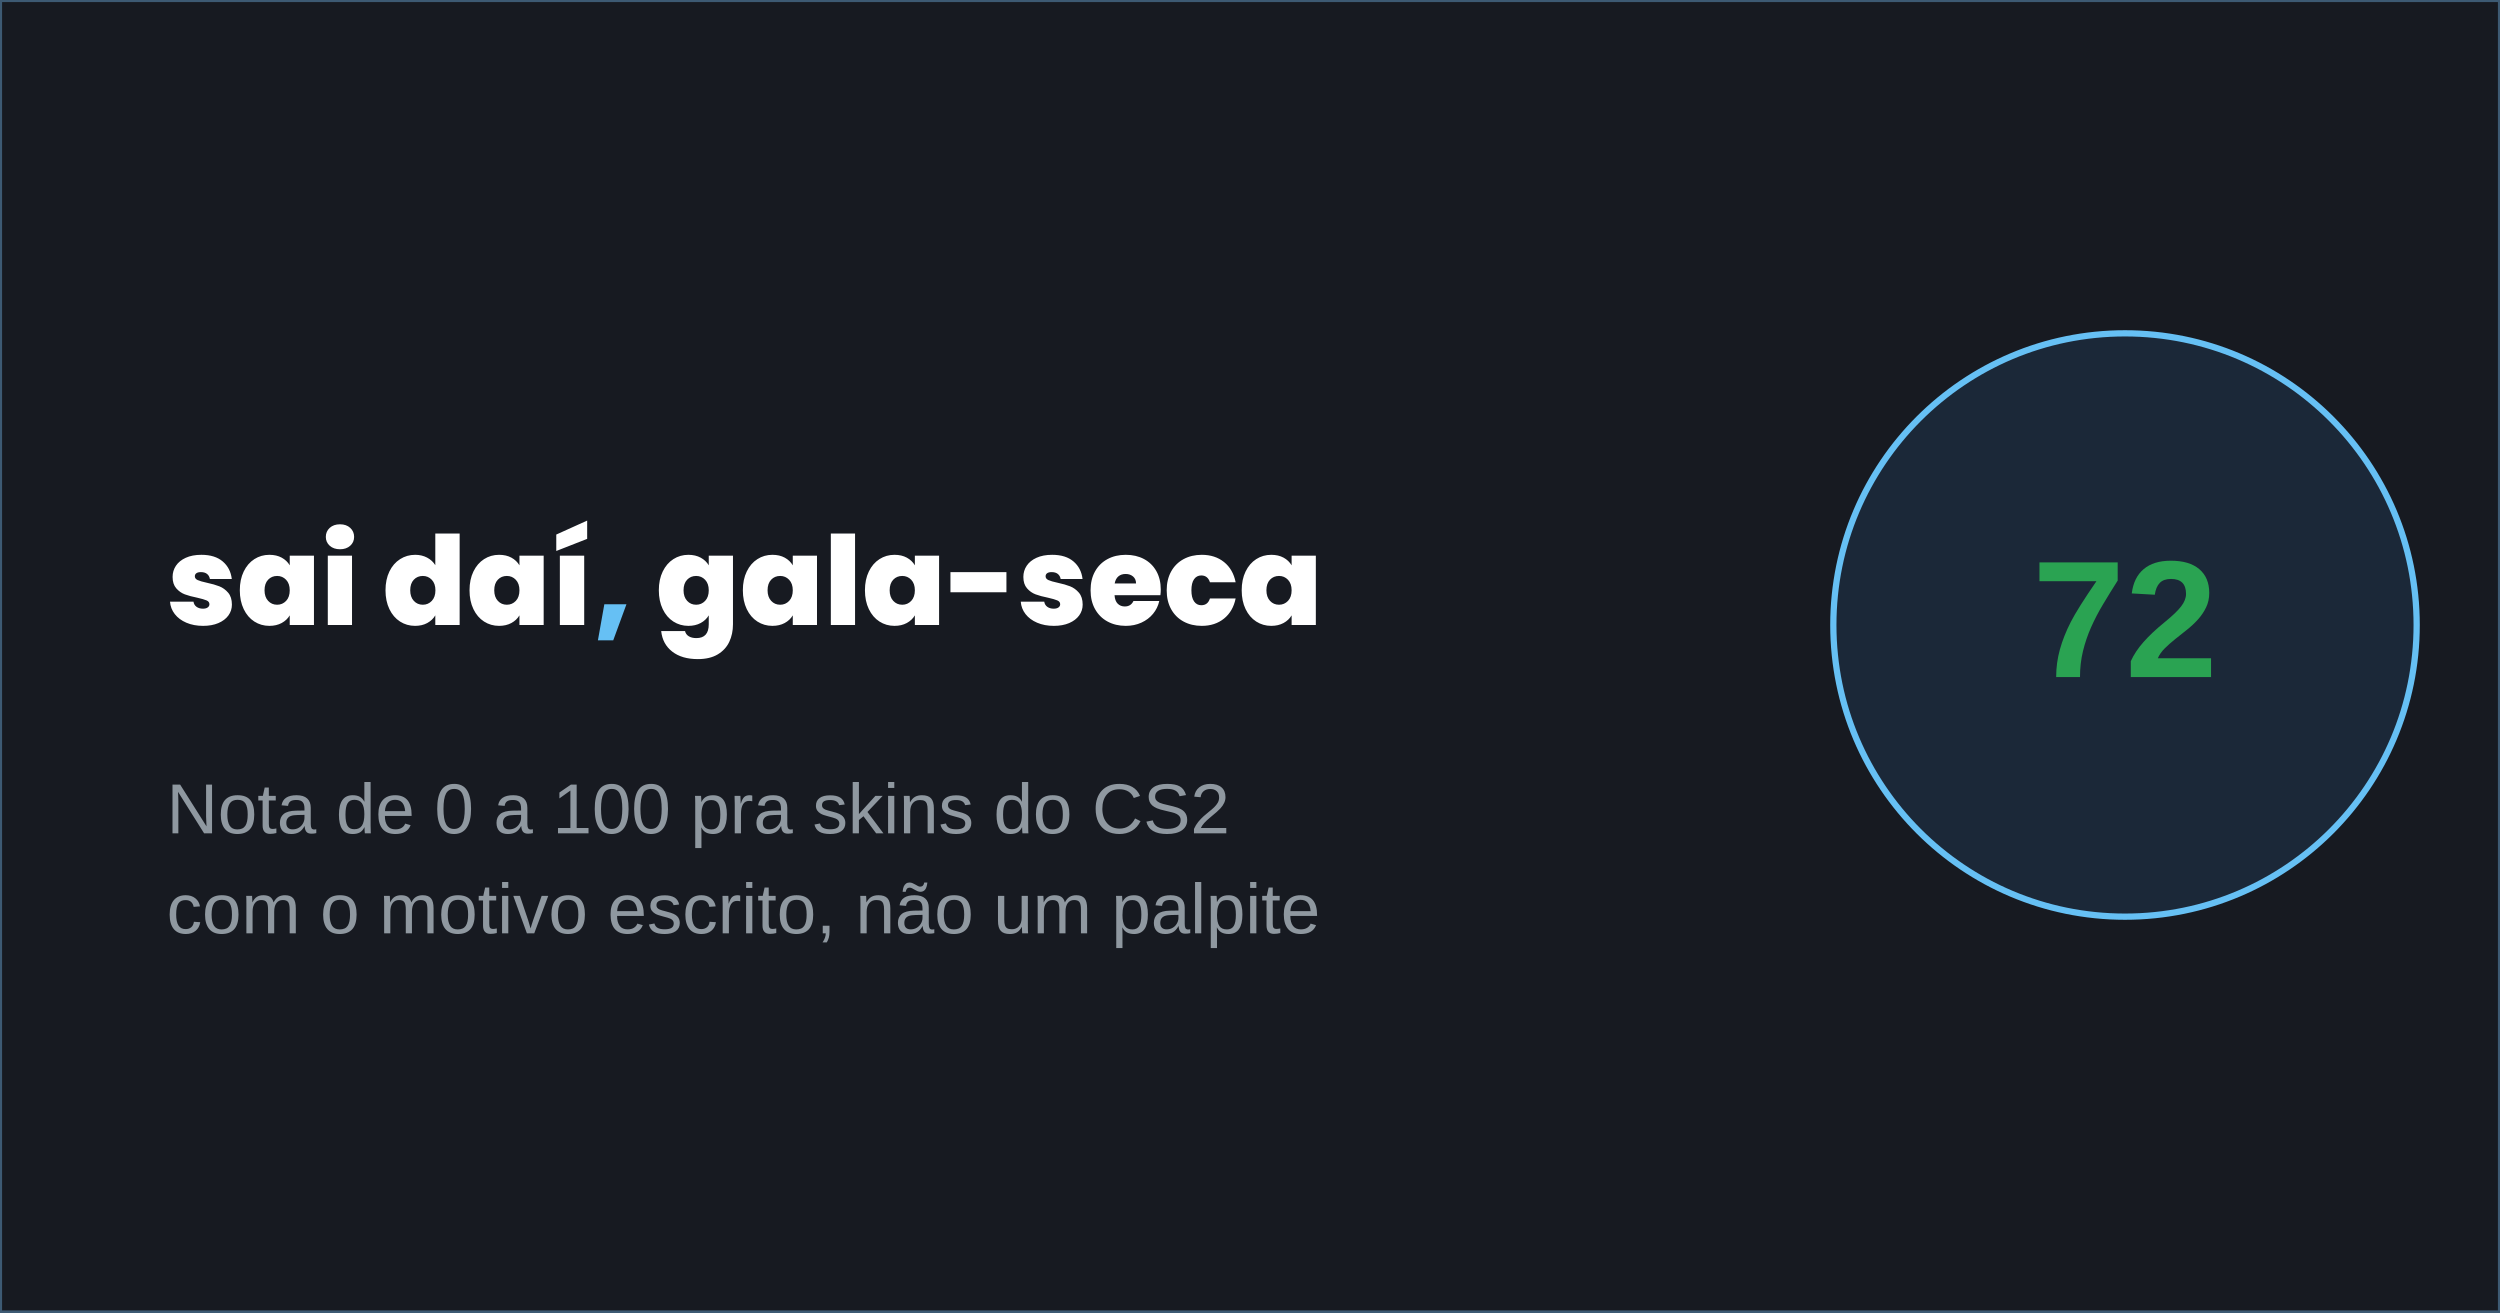
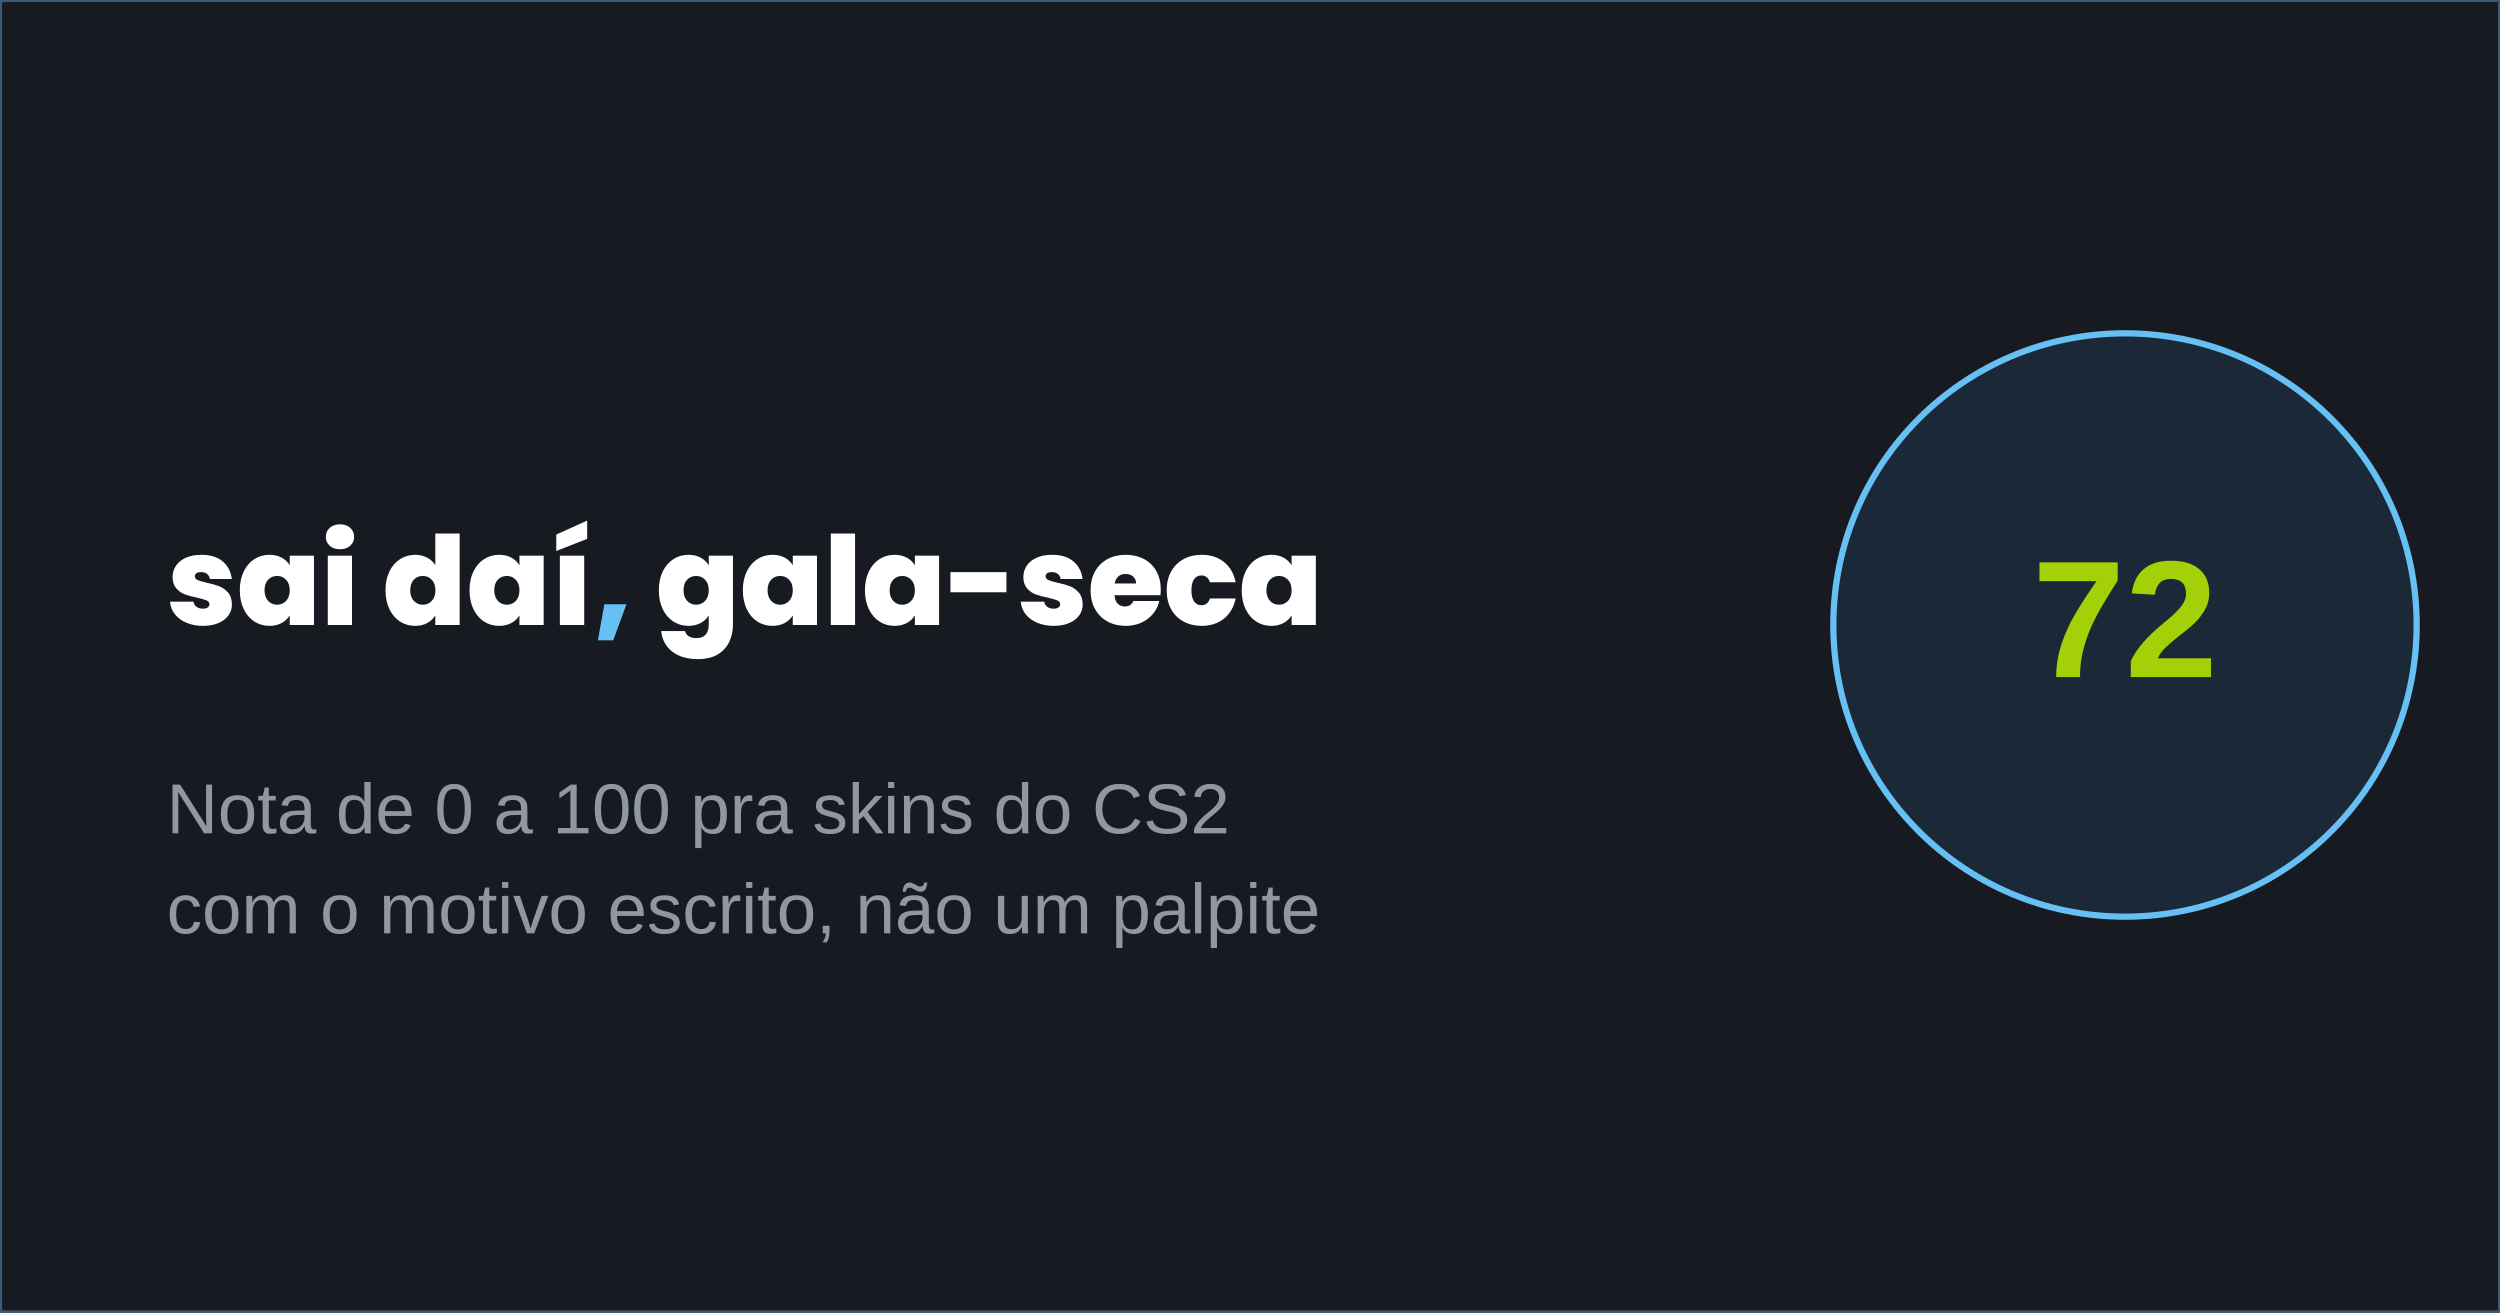
<svg xmlns="http://www.w3.org/2000/svg" viewBox="0 0 1200 630">
  <rect width="1200" height="630" fill="#171a21" />
  <rect x="0" y="0" width="1200" height="630" fill="none" stroke="#3d5a73" stroke-width="2" />
  <g transform="translate(80 300) scale(0.059312)">
    <path d="M27.0 -189.0H217.0Q221.0 -162.0 242.0 -147.0Q263.0 -132.0 294.0 -132.0Q318.0 -132.0 332.0 -142.0Q346.0 -152.0 346.0 -168.0Q346.0 -189.0 323.0 -199.0Q300.0 -209.0 247.0 -221.0Q187.0 -233.0 147.0 -248.0Q107.0 -263.0 77.5 -297.0Q48.0 -331.0 48.0 -389.0Q48.0 -439.0 75.0 -479.5Q102.0 -520.0 154.5 -544.0Q207.0 -568.0 281.0 -568.0Q391.0 -568.0 454.0 -514.0Q517.0 -460.0 527.0 -372.0H350.0Q345.0 -399.0 326.5 -413.5Q308.0 -428.0 277.0 -428.0Q253.0 -428.0 240.5 -419.0Q228.0 -410.0 228.0 -394.0Q228.0 -374.0 251.0 -363.5Q274.0 -353.0 325.0 -342.0Q386.0 -329.0 426.5 -313.0Q467.0 -297.0 497.5 -261.5Q528.0 -226.0 528.0 -165.0Q528.0 -116.0 499.5 -77.0Q471.0 -38.0 418.5 -15.5Q366.0 7.0 295.0 7.0Q219.0 7.0 159.5 -18.5Q100.0 -44.0 65.5 -88.5Q31.0 -133.0 27.0 -189.0Z M831.0 -568.0Q889.0 -568.0 931.0 -545.0Q973.0 -522.0 996.0 -483.0V-561.0H1192.0V0.0H996.0V-78.0Q973.0 -39.0 930.5 -16.0Q888.0 7.0 831.0 7.0Q764.0 7.0 709.5 -28.0Q655.0 -63.0 623.5 -128.5Q592.0 -194.0 592.0 -281.0Q592.0 -368.0 623.5 -433.0Q655.0 -498.0 709.5 -533.0Q764.0 -568.0 831.0 -568.0ZM894.0 -397.0Q850.0 -397.0 821.0 -366.5Q792.0 -336.0 792.0 -281.0Q792.0 -227.0 821.0 -195.5Q850.0 -164.0 894.0 -164.0Q937.0 -164.0 966.5 -195.0Q996.0 -226.0 996.0 -281.0Q996.0 -335.0 966.5 -366.0Q937.0 -397.0 894.0 -397.0Z M1288.0 -713.0Q1288.0 -757.0 1319.5 -786.0Q1351.0 -815.0 1403.0 -815.0Q1454.0 -815.0 1485.5 -786.0Q1517.0 -757.0 1517.0 -713.0Q1517.0 -670.0 1485.5 -641.5Q1454.0 -613.0 1403.0 -613.0Q1351.0 -613.0 1319.5 -641.5Q1288.0 -670.0 1288.0 -713.0ZM1500.0 -561.0V0.0H1304.0V-561.0Z M2011.0 -568.0Q2065.0 -568.0 2107.5 -545.5Q2150.0 -523.0 2174.0 -484.0V-740.0H2371.0V0.0H2174.0V-78.0Q2151.0 -39.0 2109.0 -16.0Q2067.0 7.0 2010.0 7.0Q1943.0 7.0 1888.5 -28.0Q1834.0 -63.0 1802.5 -128.5Q1771.0 -194.0 1771.0 -281.0Q1771.0 -368.0 1802.5 -433.0Q1834.0 -498.0 1889.0 -533.0Q1944.0 -568.0 2011.0 -568.0ZM2073.0 -397.0Q2029.0 -397.0 2000.0 -366.5Q1971.0 -336.0 1971.0 -281.0Q1971.0 -227.0 2000.0 -195.5Q2029.0 -164.0 2073.0 -164.0Q2116.0 -164.0 2145.5 -195.0Q2175.0 -226.0 2175.0 -281.0Q2175.0 -335.0 2145.5 -366.0Q2116.0 -397.0 2073.0 -397.0Z M2690.0 -568.0Q2748.0 -568.0 2790.0 -545.0Q2832.0 -522.0 2855.0 -483.0V-561.0H3051.0V0.0H2855.0V-78.0Q2832.0 -39.0 2789.5 -16.0Q2747.0 7.0 2690.0 7.0Q2623.0 7.0 2568.5 -28.0Q2514.0 -63.0 2482.5 -128.5Q2451.0 -194.0 2451.0 -281.0Q2451.0 -368.0 2482.5 -433.0Q2514.0 -498.0 2568.5 -533.0Q2623.0 -568.0 2690.0 -568.0ZM2753.0 -397.0Q2709.0 -397.0 2680.0 -366.5Q2651.0 -336.0 2651.0 -281.0Q2651.0 -227.0 2680.0 -195.5Q2709.0 -164.0 2753.0 -164.0Q2796.0 -164.0 2825.5 -195.0Q2855.0 -226.0 2855.0 -281.0Q2855.0 -335.0 2825.5 -366.0Q2796.0 -397.0 2753.0 -397.0Z M3379.0 -561.0V0.0H3182.0V-561.0ZM3403.0 -697.0 3153.0 -599.0V-732.0L3403.0 -845.0Z M4387.0 -483.0V-561.0H4583.0V-6.0Q4583.0 73.0 4553.0 136.5Q4523.0 200.0 4459.5 238.0Q4396.0 276.0 4299.0 276.0Q4169.0 276.0 4091.0 215.0Q4013.0 154.0 4002.0 49.0H4195.0Q4201.0 76.0 4225.0 91.0Q4249.0 106.0 4287.0 106.0Q4387.0 106.0 4387.0 -6.0V-78.0Q4364.0 -39.0 4321.5 -16.0Q4279.0 7.0 4222.0 7.0Q4155.0 7.0 4100.5 -28.0Q4046.0 -63.0 4014.5 -128.5Q3983.0 -194.0 3983.0 -281.0Q3983.0 -368.0 4014.5 -433.0Q4046.0 -498.0 4100.5 -533.0Q4155.0 -568.0 4222.0 -568.0Q4279.0 -568.0 4321.5 -545.0Q4364.0 -522.0 4387.0 -483.0ZM4285.0 -397.0Q4241.0 -397.0 4212.0 -366.5Q4183.0 -336.0 4183.0 -281.0Q4183.0 -227.0 4212.0 -195.5Q4241.0 -164.0 4285.0 -164.0Q4328.0 -164.0 4357.5 -195.0Q4387.0 -226.0 4387.0 -281.0Q4387.0 -335.0 4357.5 -366.0Q4328.0 -397.0 4285.0 -397.0Z M4902.0 -568.0Q4960.0 -568.0 5002.0 -545.0Q5044.0 -522.0 5067.0 -483.0V-561.0H5263.0V0.0H5067.0V-78.0Q5044.0 -39.0 5001.5 -16.0Q4959.0 7.0 4902.0 7.0Q4835.0 7.0 4780.5 -28.0Q4726.0 -63.0 4694.5 -128.5Q4663.0 -194.0 4663.0 -281.0Q4663.0 -368.0 4694.5 -433.0Q4726.0 -498.0 4780.5 -533.0Q4835.0 -568.0 4902.0 -568.0ZM4965.0 -397.0Q4921.0 -397.0 4892.0 -366.5Q4863.0 -336.0 4863.0 -281.0Q4863.0 -227.0 4892.0 -195.5Q4921.0 -164.0 4965.0 -164.0Q5008.0 -164.0 5037.5 -195.0Q5067.0 -226.0 5067.0 -281.0Q5067.0 -335.0 5037.5 -366.0Q5008.0 -397.0 4965.0 -397.0Z M5571.0 -740.0V0.0H5375.0V-740.0Z M5890.0 -568.0Q5948.0 -568.0 5990.0 -545.0Q6032.0 -522.0 6055.0 -483.0V-561.0H6251.0V0.0H6055.0V-78.0Q6032.0 -39.0 5989.5 -16.0Q5947.0 7.0 5890.0 7.0Q5823.0 7.0 5768.5 -28.0Q5714.0 -63.0 5682.5 -128.5Q5651.0 -194.0 5651.0 -281.0Q5651.0 -368.0 5682.5 -433.0Q5714.0 -498.0 5768.5 -533.0Q5823.0 -568.0 5890.0 -568.0ZM5953.0 -397.0Q5909.0 -397.0 5880.0 -366.5Q5851.0 -336.0 5851.0 -281.0Q5851.0 -227.0 5880.0 -195.5Q5909.0 -164.0 5953.0 -164.0Q5996.0 -164.0 6025.5 -195.0Q6055.0 -226.0 6055.0 -281.0Q6055.0 -335.0 6025.5 -366.0Q5996.0 -397.0 5953.0 -397.0Z M6796.0 -428.0V-265.0H6343.0V-428.0Z M6912.0 -189.0H7102.0Q7106.0 -162.0 7127.0 -147.0Q7148.0 -132.0 7179.0 -132.0Q7203.0 -132.0 7217.0 -142.0Q7231.0 -152.0 7231.0 -168.0Q7231.0 -189.0 7208.0 -199.0Q7185.0 -209.0 7132.0 -221.0Q7072.0 -233.0 7032.0 -248.0Q6992.0 -263.0 6962.5 -297.0Q6933.0 -331.0 6933.0 -389.0Q6933.0 -439.0 6960.0 -479.5Q6987.0 -520.0 7039.5 -544.0Q7092.0 -568.0 7166.0 -568.0Q7276.0 -568.0 7339.0 -514.0Q7402.0 -460.0 7412.0 -372.0H7235.0Q7230.0 -399.0 7211.5 -413.5Q7193.0 -428.0 7162.0 -428.0Q7138.0 -428.0 7125.5 -419.0Q7113.0 -410.0 7113.0 -394.0Q7113.0 -374.0 7136.0 -363.5Q7159.0 -353.0 7210.0 -342.0Q7271.0 -329.0 7311.5 -313.0Q7352.0 -297.0 7382.5 -261.5Q7413.0 -226.0 7413.0 -165.0Q7413.0 -116.0 7384.5 -77.0Q7356.0 -38.0 7303.5 -15.5Q7251.0 7.0 7180.0 7.0Q7104.0 7.0 7044.5 -18.5Q6985.0 -44.0 6950.5 -88.5Q6916.0 -133.0 6912.0 -189.0Z M8042.0 -241.0H7671.0Q7674.0 -195.0 7696.5 -172.5Q7719.0 -150.0 7754.0 -150.0Q7803.0 -150.0 7824.0 -194.0H8033.0Q8020.0 -136.0 7982.5 -90.5Q7945.0 -45.0 7888.0 -19.0Q7831.0 7.0 7762.0 7.0Q7679.0 7.0 7614.5 -28.0Q7550.0 -63.0 7513.5 -128.0Q7477.0 -193.0 7477.0 -281.0Q7477.0 -369.0 7513.0 -433.5Q7549.0 -498.0 7613.5 -533.0Q7678.0 -568.0 7762.0 -568.0Q7845.0 -568.0 7909.0 -534.0Q7973.0 -500.0 8009.0 -436.5Q8045.0 -373.0 8045.0 -287.0Q8045.0 -264.0 8042.0 -241.0ZM7845.0 -336.0Q7845.0 -372.0 7821.0 -392.5Q7797.0 -413.0 7761.0 -413.0Q7725.0 -413.0 7702.0 -393.5Q7679.0 -374.0 7672.0 -336.0Z M8377.0 -568.0Q8484.0 -568.0 8557.0 -509.5Q8630.0 -451.0 8651.0 -346.0H8443.0Q8425.0 -401.0 8373.0 -401.0Q8336.0 -401.0 8314.5 -370.5Q8293.0 -340.0 8293.0 -281.0Q8293.0 -222.0 8314.5 -191.0Q8336.0 -160.0 8373.0 -160.0Q8426.0 -160.0 8443.0 -215.0H8651.0Q8630.0 -111.0 8557.0 -52.0Q8484.0 7.0 8377.0 7.0Q8294.0 7.0 8229.5 -28.0Q8165.0 -63.0 8129.0 -128.0Q8093.0 -193.0 8093.0 -281.0Q8093.0 -368.0 8129.0 -433.0Q8165.0 -498.0 8229.5 -533.0Q8294.0 -568.0 8377.0 -568.0Z M8939.0 -568.0Q8997.0 -568.0 9039.0 -545.0Q9081.0 -522.0 9104.0 -483.0V-561.0H9300.0V0.0H9104.0V-78.0Q9081.0 -39.0 9038.5 -16.0Q8996.0 7.0 8939.0 7.0Q8872.0 7.0 8817.5 -28.0Q8763.0 -63.0 8731.5 -128.5Q8700.0 -194.0 8700.0 -281.0Q8700.0 -368.0 8731.5 -433.0Q8763.0 -498.0 8817.5 -533.0Q8872.0 -568.0 8939.0 -568.0ZM9002.0 -397.0Q8958.0 -397.0 8929.0 -366.5Q8900.0 -336.0 8900.0 -281.0Q8900.0 -227.0 8929.0 -195.5Q8958.0 -164.0 9002.0 -164.0Q9045.0 -164.0 9074.5 -195.0Q9104.0 -226.0 9104.0 -281.0Q9104.0 -335.0 9074.5 -366.0Q9045.0 -397.0 9002.0 -397.0Z" fill="#ffffff" />
    <path d="M3721.0 -168.0 3614.0 124.0H3490.0L3542.0 -168.0Z" fill="#66c0f4" />
  </g>
  <text x="80" y="400" font-family="Arial, sans-serif" font-size="34" fill="#8f98a0">Nota de 0 a 100 pra skins do CS2</text>
  <text x="80" y="448" font-family="Arial, sans-serif" font-size="34" fill="#8f98a0">com o motivo escrito, não um palpite</text>
  <circle cx="1020" cy="300" r="140" fill="#1b2838" stroke="#66c0f4" stroke-width="3" />
-   <text x="1020" y="325" font-family="Arial, sans-serif" font-size="80" font-weight="700" fill="#2aa352" text-anchor="middle">72</text>
+   <text x="1020" y="325" font-family="Arial, sans-serif" font-size="80" font-weight="700" fill="#a4d007" text-anchor="middle">72</text>
</svg>
